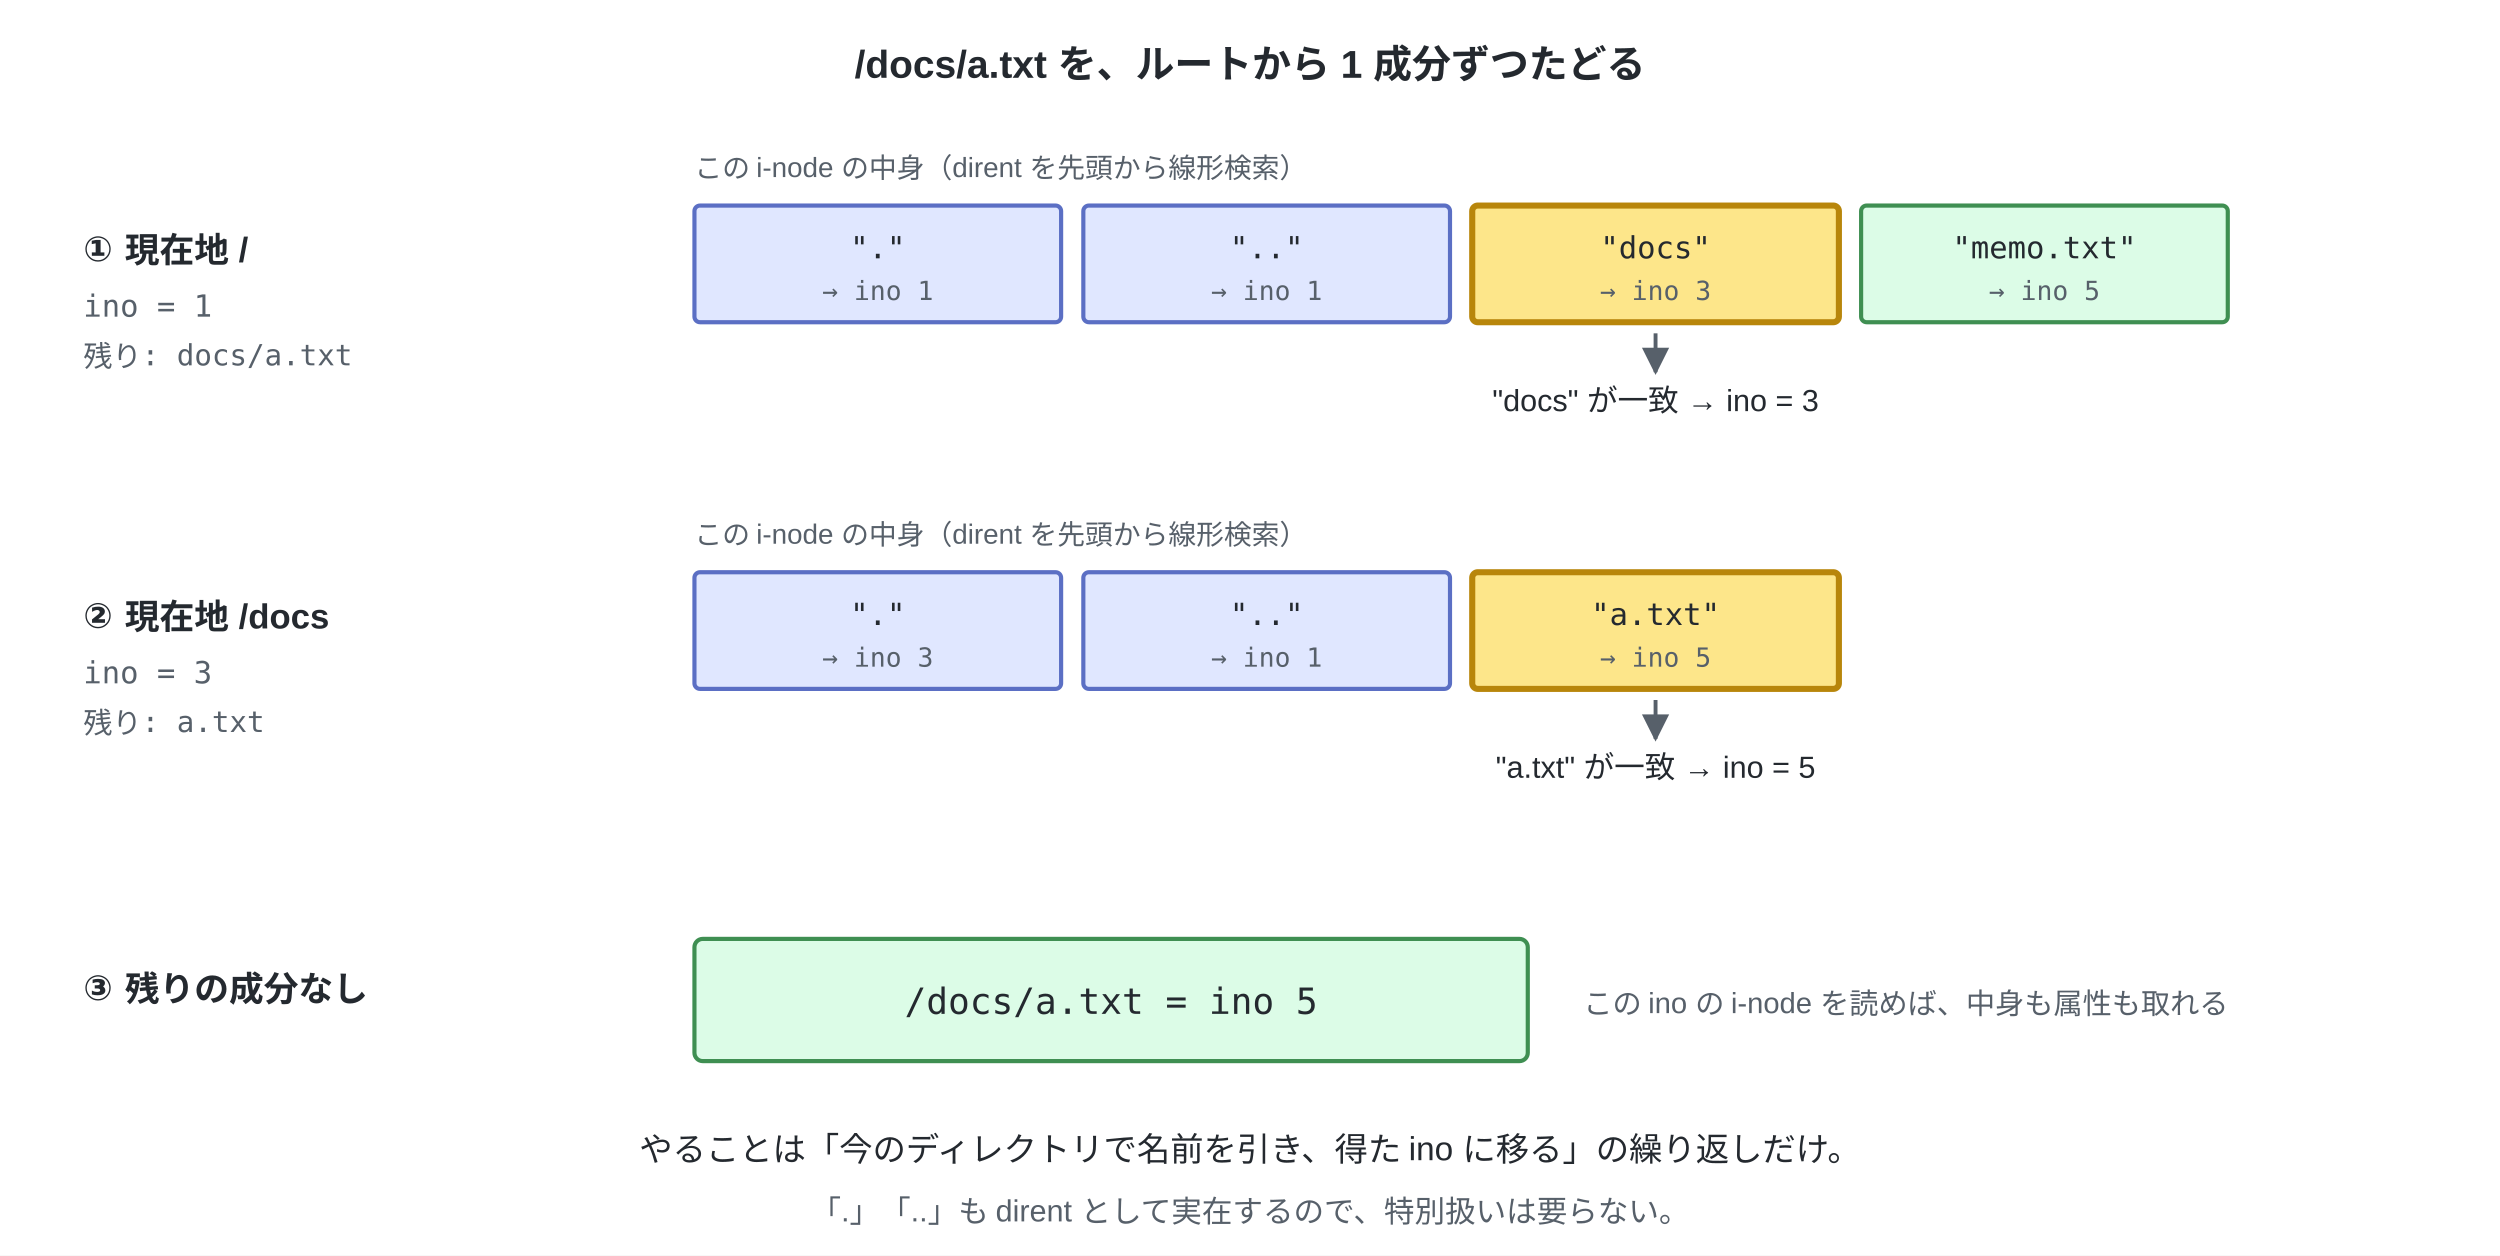
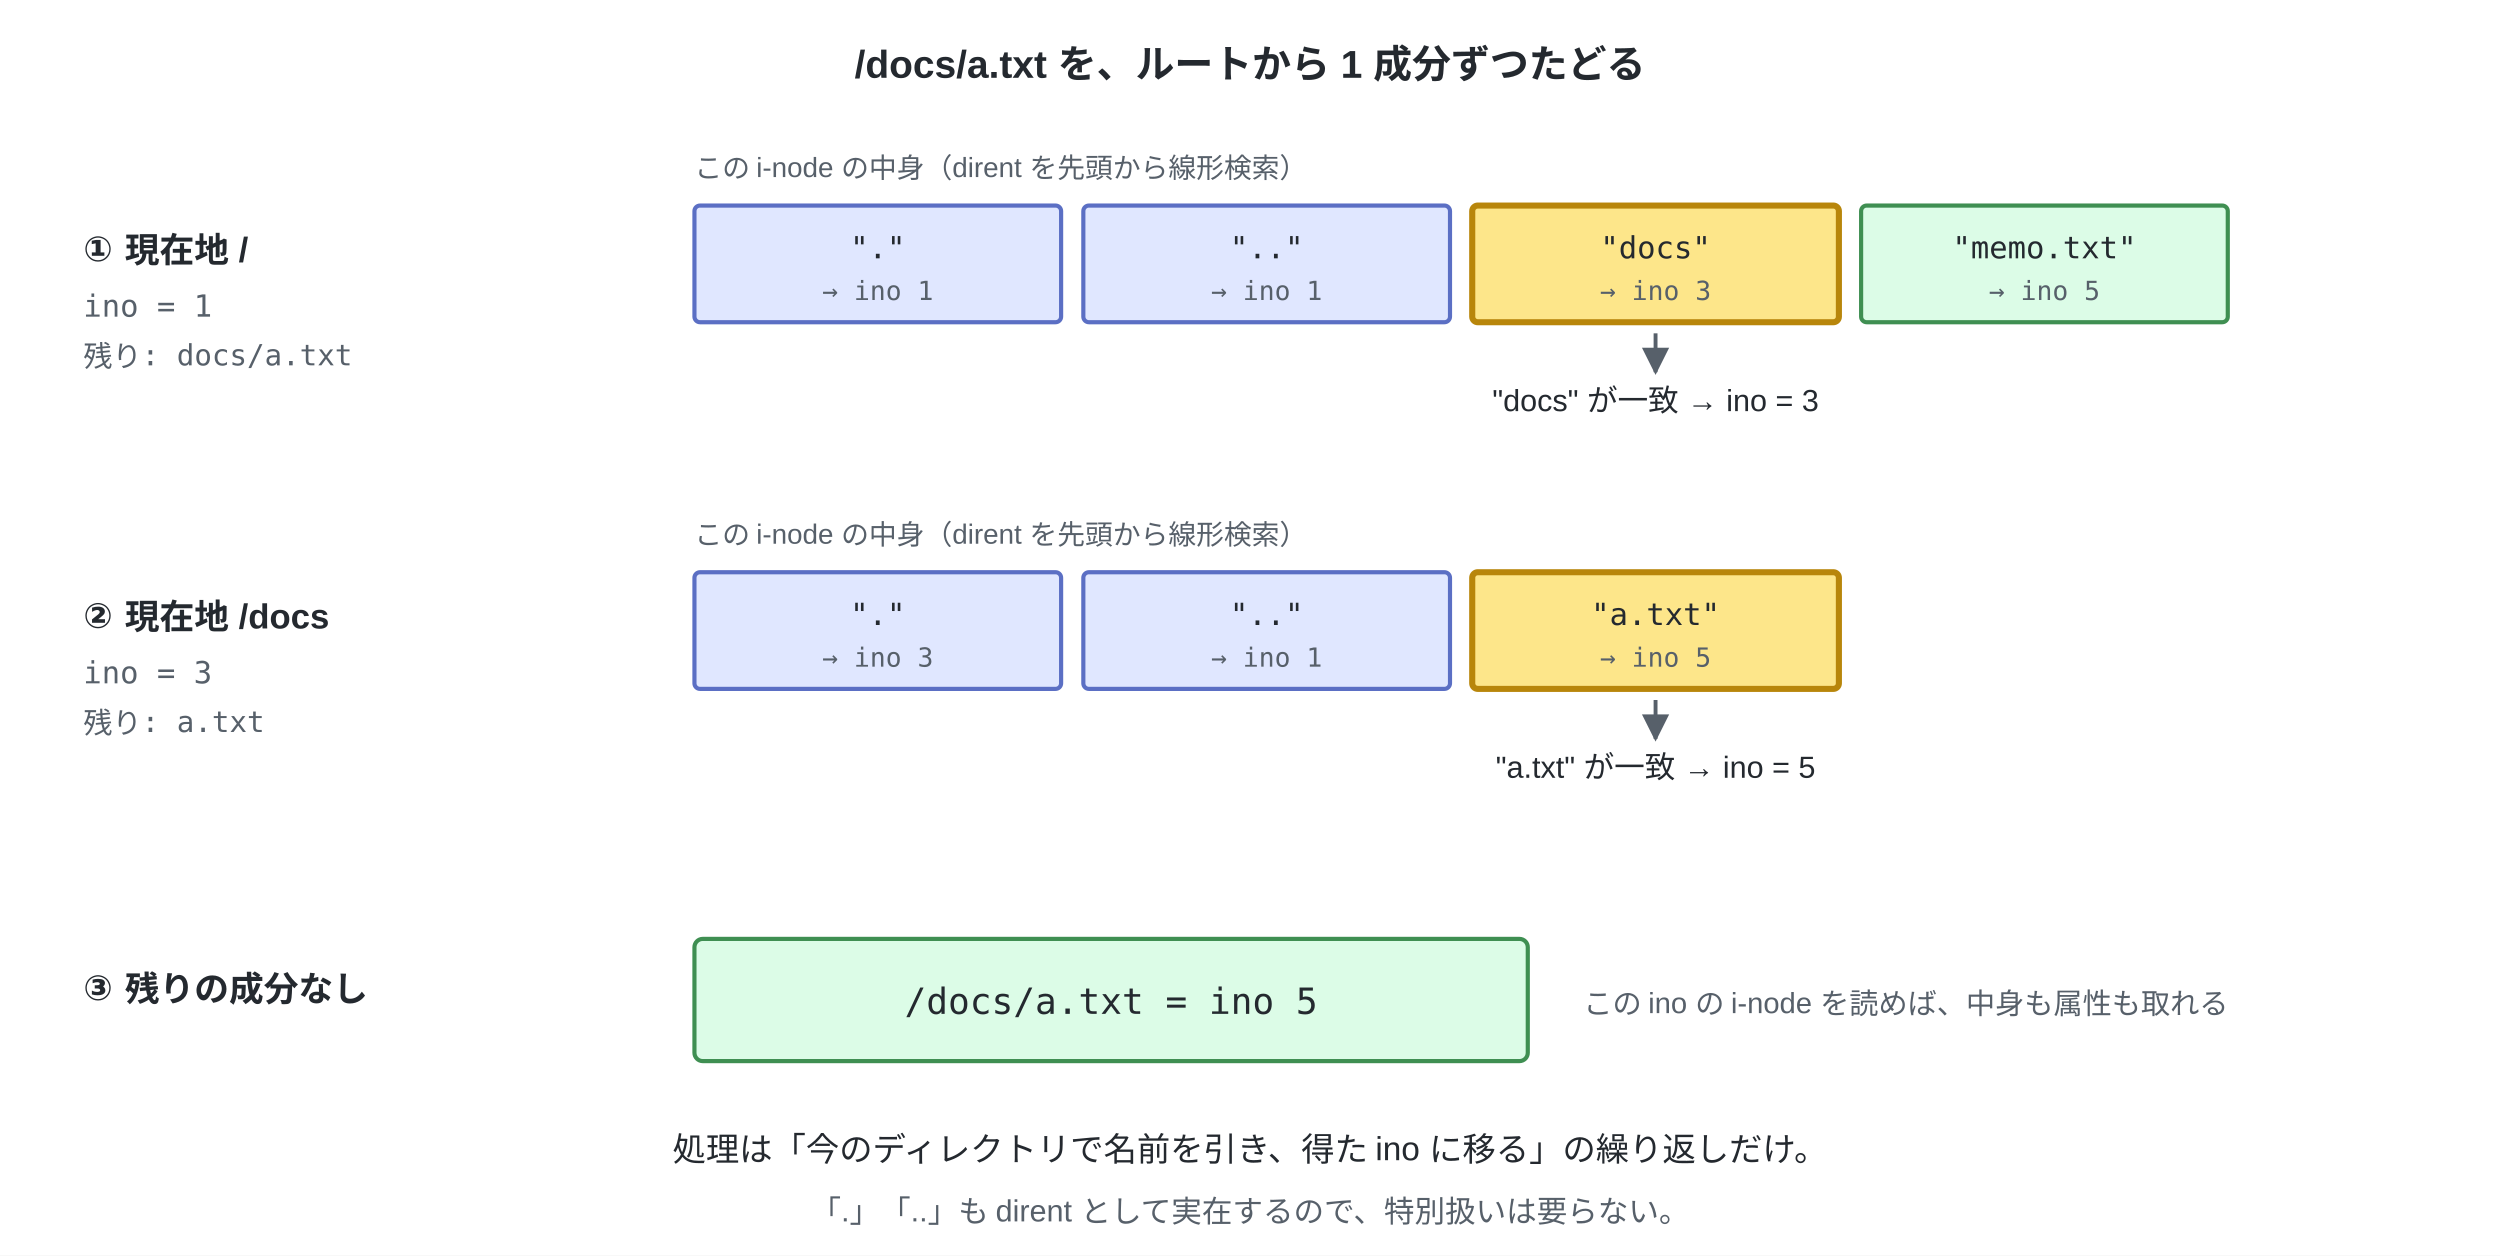
<svg xmlns="http://www.w3.org/2000/svg" width="900" height="452" viewBox="0 0 900 452" role="img" font-family="Helvetica Neue, Arial, Hiragino Sans, Noto Sans JP, sans-serif">
  <rect x="0" y="0" width="900" height="452" fill="#ffffff" />
  <defs>
    <marker id="a" viewBox="0 0 10 10" refX="9" refY="5" markerWidth="7" markerHeight="7" orient="auto-start-reverse">
      <path d="M 0 0 L 10 5 L 0 10 z" fill="#57606a" />
    </marker>
  </defs>
  <text x="450.0" y="28" font-size="14" fill="#24292f" text-anchor="middle" font-family="Helvetica Neue, Arial, Hiragino Sans, Noto Sans JP, sans-serif" font-weight="bold">/docs/a.txt を、ルートから 1 成分ずつたどる</text>
  <text x="30" y="94" font-size="12.5" fill="#24292f" text-anchor="start" font-family="Helvetica Neue, Arial, Hiragino Sans, Noto Sans JP, sans-serif" font-weight="bold">① 現在地 /</text>
  <text x="30" y="114" font-size="11" fill="#57606a" text-anchor="start" font-family="SFMono-Regular, Menlo, Consolas, monospace" font-weight="normal">ino = 1</text>
  <text x="30" y="132" font-size="10.5" fill="#57606a" text-anchor="start" font-family="SFMono-Regular, Menlo, Consolas, monospace" font-weight="normal">残り: docs/a.txt</text>
  <text x="250" y="64" font-size="10" fill="#57606a" text-anchor="start" font-family="Helvetica Neue, Arial, Hiragino Sans, Noto Sans JP, sans-serif" font-weight="normal">この i-node の中身（dirent を先頭から線形検索）</text>
  <rect x="250" y="74" width="132" height="42" rx="2" fill="#e0e7ff" stroke="#5b6fc4" stroke-width="1.5" />
  <text x="316.0" y="93" font-size="11" fill="#24292f" text-anchor="middle" font-family="SFMono-Regular, Menlo, Consolas, monospace" font-weight="normal">"."</text>
  <text x="316.0" y="108" font-size="9.5" fill="#57606a" text-anchor="middle" font-family="SFMono-Regular, Menlo, Consolas, monospace" font-weight="normal">→ ino 1</text>
  <rect x="390" y="74" width="132" height="42" rx="2" fill="#e0e7ff" stroke="#5b6fc4" stroke-width="1.5" />
  <text x="456.0" y="93" font-size="11" fill="#24292f" text-anchor="middle" font-family="SFMono-Regular, Menlo, Consolas, monospace" font-weight="normal">".."</text>
  <text x="456.0" y="108" font-size="9.5" fill="#57606a" text-anchor="middle" font-family="SFMono-Regular, Menlo, Consolas, monospace" font-weight="normal">→ ino 1</text>
  <rect x="530" y="74" width="132" height="42" rx="2" fill="#fde68a" stroke="#b8860b" stroke-width="2.2" />
  <text x="596.0" y="93" font-size="11" fill="#24292f" text-anchor="middle" font-family="SFMono-Regular, Menlo, Consolas, monospace" font-weight="normal">"docs"</text>
  <text x="596.0" y="108" font-size="9.5" fill="#57606a" text-anchor="middle" font-family="SFMono-Regular, Menlo, Consolas, monospace" font-weight="normal">→ ino 3</text>
  <rect x="670" y="74" width="132" height="42" rx="2" fill="#dcfce7" stroke="#3f8f52" stroke-width="1.5" />
  <text x="736.0" y="93" font-size="11" fill="#24292f" text-anchor="middle" font-family="SFMono-Regular, Menlo, Consolas, monospace" font-weight="normal">"memo.txt"</text>
  <text x="736.0" y="108" font-size="9.5" fill="#57606a" text-anchor="middle" font-family="SFMono-Regular, Menlo, Consolas, monospace" font-weight="normal">→ ino 5</text>
  <path d="M 596.0 120 l 0 14" stroke="#57606a" stroke-width="1.4" fill="none" marker-end="url(#a)" />
  <text x="596.0" y="148" font-size="11" fill="#24292f" text-anchor="middle" font-family="Helvetica Neue, Arial, Hiragino Sans, Noto Sans JP, sans-serif" font-weight="normal">"docs" が一致 → ino = 3</text>
  <text x="30" y="226" font-size="12.5" fill="#24292f" text-anchor="start" font-family="Helvetica Neue, Arial, Hiragino Sans, Noto Sans JP, sans-serif" font-weight="bold">② 現在地 /docs</text>
  <text x="30" y="246" font-size="11" fill="#57606a" text-anchor="start" font-family="SFMono-Regular, Menlo, Consolas, monospace" font-weight="normal">ino = 3</text>
  <text x="30" y="264" font-size="10.5" fill="#57606a" text-anchor="start" font-family="SFMono-Regular, Menlo, Consolas, monospace" font-weight="normal">残り: a.txt</text>
  <text x="250" y="196" font-size="10" fill="#57606a" text-anchor="start" font-family="Helvetica Neue, Arial, Hiragino Sans, Noto Sans JP, sans-serif" font-weight="normal">この i-node の中身（dirent を先頭から線形検索）</text>
  <rect x="250" y="206" width="132" height="42" rx="2" fill="#e0e7ff" stroke="#5b6fc4" stroke-width="1.5" />
  <text x="316.0" y="225" font-size="11" fill="#24292f" text-anchor="middle" font-family="SFMono-Regular, Menlo, Consolas, monospace" font-weight="normal">"."</text>
  <text x="316.0" y="240" font-size="9.5" fill="#57606a" text-anchor="middle" font-family="SFMono-Regular, Menlo, Consolas, monospace" font-weight="normal">→ ino 3</text>
  <rect x="390" y="206" width="132" height="42" rx="2" fill="#e0e7ff" stroke="#5b6fc4" stroke-width="1.5" />
  <text x="456.0" y="225" font-size="11" fill="#24292f" text-anchor="middle" font-family="SFMono-Regular, Menlo, Consolas, monospace" font-weight="normal">".."</text>
  <text x="456.0" y="240" font-size="9.5" fill="#57606a" text-anchor="middle" font-family="SFMono-Regular, Menlo, Consolas, monospace" font-weight="normal">→ ino 1</text>
  <rect x="530" y="206" width="132" height="42" rx="2" fill="#fde68a" stroke="#b8860b" stroke-width="2.2" />
  <text x="596.0" y="225" font-size="11" fill="#24292f" text-anchor="middle" font-family="SFMono-Regular, Menlo, Consolas, monospace" font-weight="normal">"a.txt"</text>
  <text x="596.0" y="240" font-size="9.5" fill="#57606a" text-anchor="middle" font-family="SFMono-Regular, Menlo, Consolas, monospace" font-weight="normal">→ ino 5</text>
  <path d="M 596.0 252 l 0 14" stroke="#57606a" stroke-width="1.4" fill="none" marker-end="url(#a)" />
  <text x="596.0" y="280" font-size="11" fill="#24292f" text-anchor="middle" font-family="Helvetica Neue, Arial, Hiragino Sans, Noto Sans JP, sans-serif" font-weight="normal">"a.txt" が一致 → ino = 5</text>
  <text x="30" y="360" font-size="12.5" fill="#24292f" text-anchor="start" font-family="Helvetica Neue, Arial, Hiragino Sans, Noto Sans JP, sans-serif" font-weight="bold">③ 残りの成分なし</text>
  <rect x="250" y="338" width="300" height="44" rx="3" fill="#dcfce7" stroke="#3f8f52" stroke-width="1.5" />
  <text x="400" y="365" font-size="13" fill="#24292f" text-anchor="middle" font-family="SFMono-Regular, Menlo, Consolas, monospace" font-weight="normal">/docs/a.txt = ino 5</text>
  <text x="570" y="365" font-size="10.5" fill="#57606a" text-anchor="start" font-family="Helvetica Neue, Arial, Hiragino Sans, Noto Sans JP, sans-serif" font-weight="normal">この ino の i-node を読めば、中身も属性も取れる</text>
-   <text x="450.0" y="418" font-size="12" fill="#24292f" text-anchor="middle" font-family="Helvetica Neue, Arial, Hiragino Sans, Noto Sans JP, sans-serif" font-weight="normal">やることは「今のディレクトリで名前を引き、得た ino に移る」の繰り返しだけ。</text>
+   <text x="450.0" y="418" font-size="12" fill="#24292f" text-anchor="middle" font-family="Helvetica Neue, Arial, Hiragino Sans, Noto Sans JP, sans-serif" font-weight="normal">処理は「今のディレクトリで名前を引き、得た ino に移る」の繰り返しだけ。</text>
  <text x="450.0" y="440" font-size="11" fill="#57606a" text-anchor="middle" font-family="Helvetica Neue, Arial, Hiragino Sans, Noto Sans JP, sans-serif" font-weight="normal">「.」「..」も dirent として実在するので、特別扱いは要らない。</text>
</svg>
